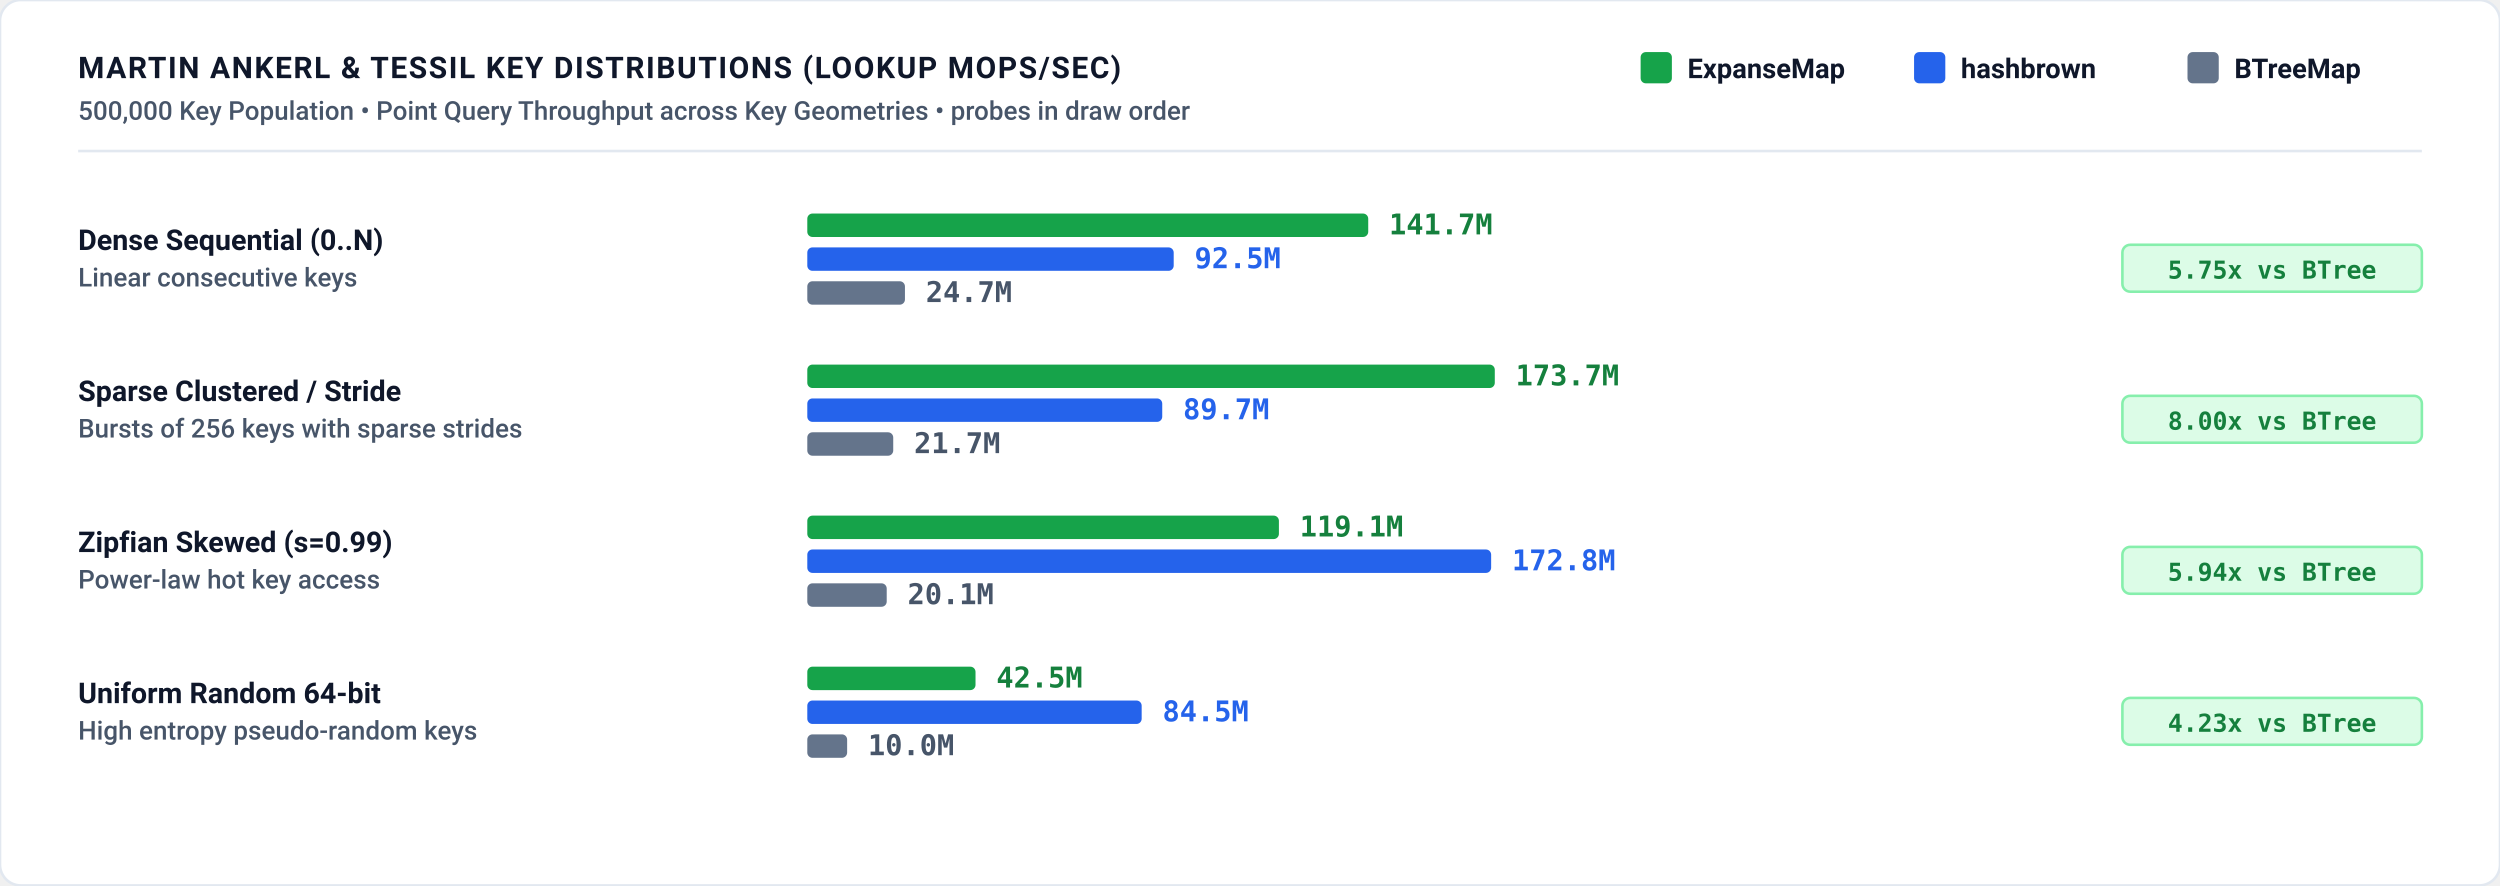
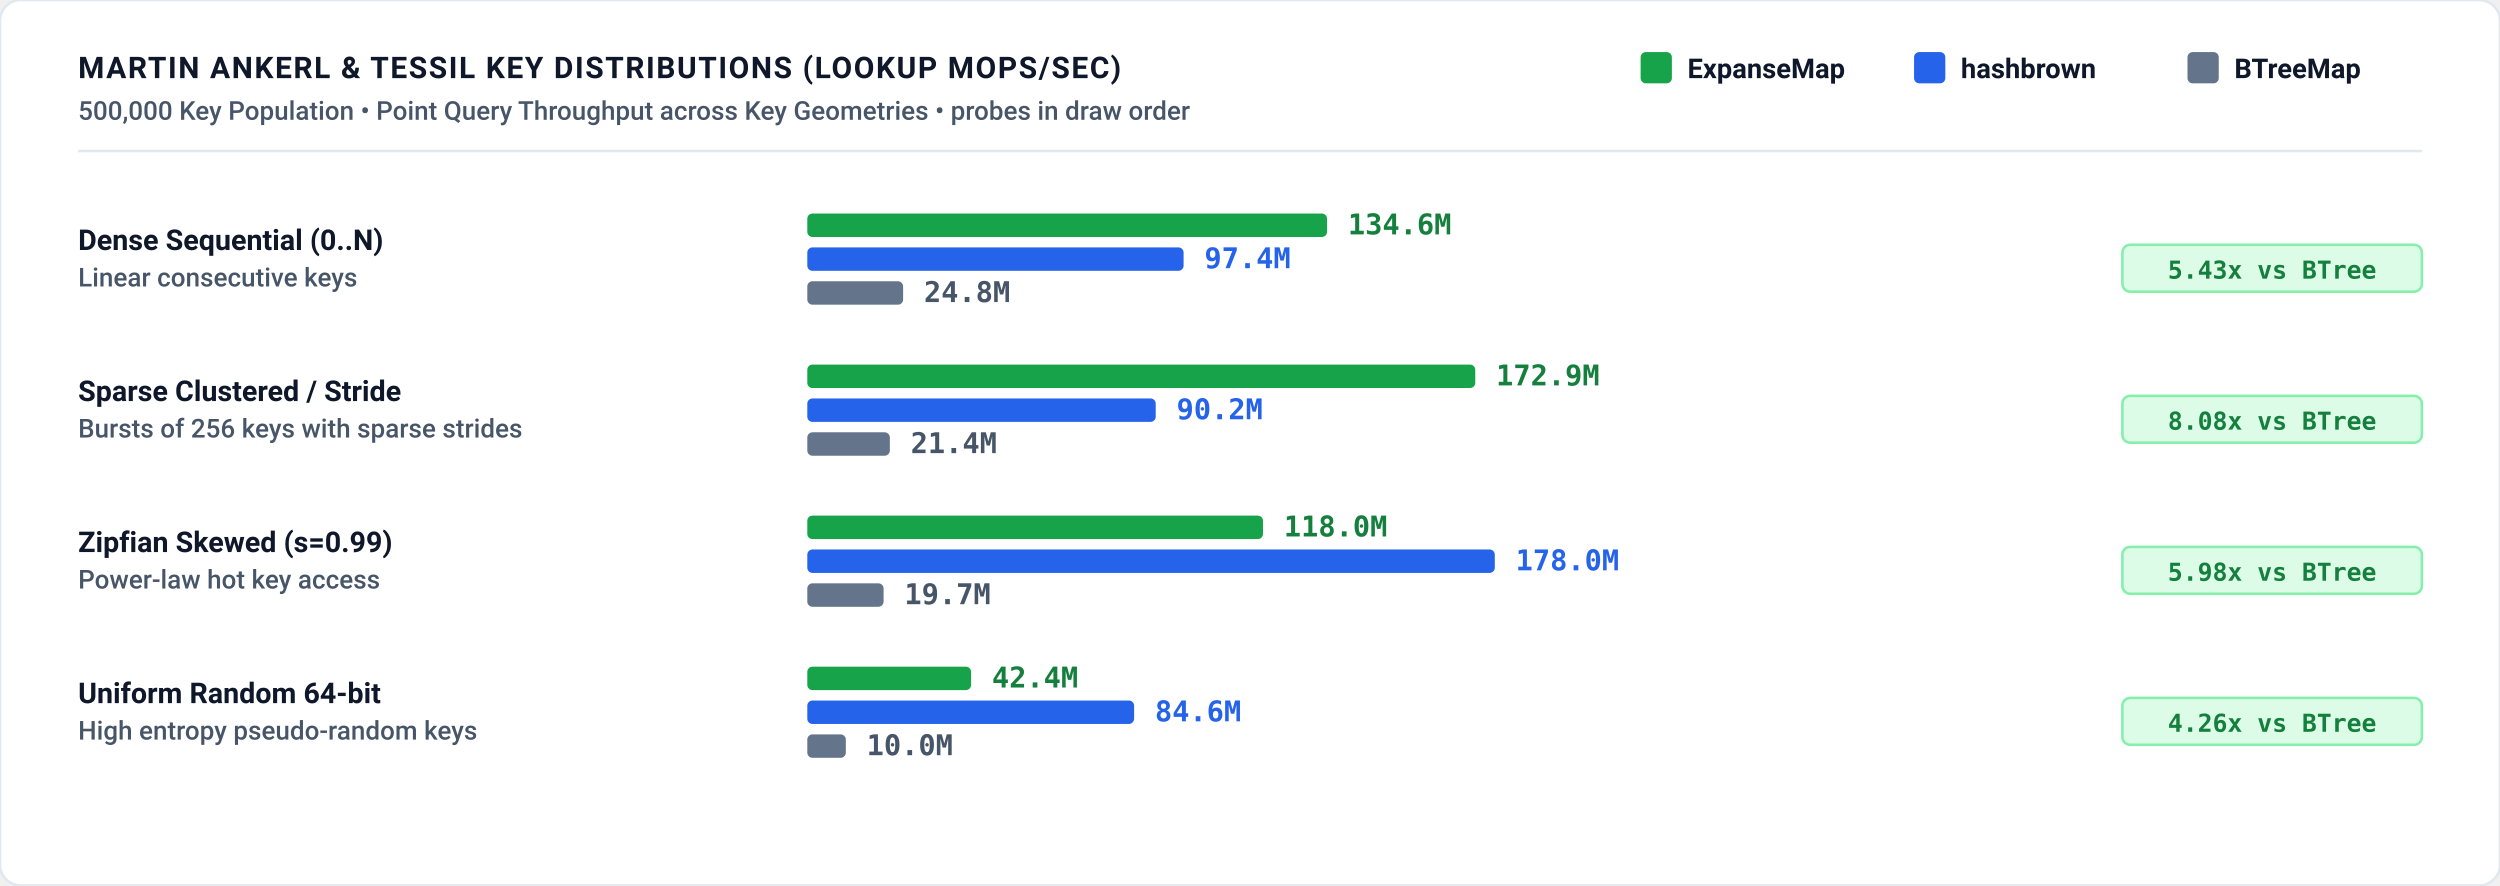
<svg xmlns="http://www.w3.org/2000/svg" role="img" viewBox="0 0 960 340" width="100%" height="100%">
  <defs>
    <style>
      /* Light theme (default) */
      .bg { fill: #ffffff; }
      .border { stroke: #e2e8f0; stroke-width: 1px; fill: none; }
      .grid { stroke: #f1f5f9; stroke-width: 1px; stroke-dasharray: 2,3; }
      .axis { stroke: #cbd5e1; stroke-width: 1.5px; }
      .divider { stroke: #e2e8f0; stroke-width: 1px; }
      
      .t-title { font-family: -apple-system, BlinkMacSystemFont, "Segoe UI", Roboto, Helvetica, Arial, sans-serif; font-size: 11.5px; font-weight: 700; letter-spacing: 0.6px; fill: #0f172a; text-transform: uppercase; }
      .t-sub { font-family: -apple-system, BlinkMacSystemFont, "Segoe UI", Roboto, Helvetica, Arial, sans-serif; font-size: 10px; font-weight: 500; fill: #475569; }
      .t-unit { font-family: ui-monospace, SFMono-Regular, Menlo, Monaco, Consolas, monospace; font-size: 10px; font-weight: 600; fill: #475569; }
      .t-axis-label { font-family: ui-monospace, SFMono-Regular, Menlo, Monaco, Consolas, monospace; font-size: 9.5px; font-weight: 500; fill: #64748b; }
      .t-bar-label { font-family: -apple-system, BlinkMacSystemFont, "Segoe UI", Roboto, Helvetica, Arial, sans-serif; font-size: 11px; font-weight: 700; fill: #0f172a; }
      .t-legend { font-family: -apple-system, BlinkMacSystemFont, "Segoe UI", Roboto, Helvetica, Arial, sans-serif; font-size: 10.5px; font-weight: 600; fill: #0f172a; }
      
      .t-val-accent { font-family: ui-monospace, SFMono-Regular, Menlo, Monaco, Consolas, monospace; font-size: 11px; font-weight: 700; fill: #15803d; }
      .t-val-blue { font-family: ui-monospace, SFMono-Regular, Menlo, Monaco, Consolas, monospace; font-size: 11px; font-weight: 600; fill: #2563eb; }
      .t-val-muted { font-family: ui-monospace, SFMono-Regular, Menlo, Monaco, Consolas, monospace; font-size: 11px; font-weight: 600; fill: #475569; }
      .t-val-warn { font-family: ui-monospace, SFMono-Regular, Menlo, Monaco, Consolas, monospace; font-size: 10px; font-weight: 700; fill: #b91c1c; }

      .t-win { fill: #15803d; font-weight: 600; }
      .t-note { font-family: -apple-system, BlinkMacSystemFont, "Segoe UI", Roboto, Helvetica, Arial, sans-serif; font-size: 9.5px; font-weight: 500; fill: #64748b; }

      .b-expanse { fill: #16a34a; }
      .b-hashbrown { fill: #2563eb; }
      .b-btree { fill: #64748b; }
      .b-disqualified { fill: #ef4444; stroke: #b91c1c; stroke-width: 1px; stroke-dasharray: 2,2; fill-opacity: 0.15; }

      .badge-win { fill: #dcfce7; stroke: #86efac; stroke-width: 1px; rx: 3px; }
      .badge-win-text { font-family: ui-monospace, SFMono-Regular, Menlo, Monaco, Consolas, monospace; font-size: 9.5px; font-weight: 700; fill: #15803d; text-anchor: middle; }

      .badge-loss { fill: #fef3c7; stroke: #fcd34d; stroke-width: 1px; rx: 3px; }
      .badge-loss-text { font-family: ui-monospace, SFMono-Regular, Menlo, Monaco, Consolas, monospace; font-size: 9.5px; font-weight: 700; fill: #b45309; text-anchor: middle; }

      .badge-disq { fill: #fee2e2; stroke: #fca5a5; stroke-width: 1px; rx: 3px; }
      .badge-disq-text { font-family: ui-monospace, SFMono-Regular, Menlo, Monaco, Consolas, monospace; font-size: 9.5px; font-weight: 700; fill: #991b1b; text-anchor: middle; }

      /* Dark theme overrides */
      @media (prefers-color-scheme: dark) {
        .bg { fill: #0d1117; }
        .border { stroke: #30363d; }
        .grid { stroke: #21262d; }
        .axis { stroke: #484f58; }
        .divider { stroke: #21262d; }
        .t-title { fill: #f0f6fc; }
        .t-sub { fill: #94a3b8; }
        .t-unit { fill: #94a3b8; }
        .t-axis-label { fill: #94a3b8; }
        .t-bar-label { fill: #f8fafc; }
        .t-legend { fill: #f8fafc; }
        .t-val-accent { fill: #4ade80; }
        .t-val-blue { fill: #38bdf8; }
        .t-val-muted { fill: #cbd5e1; }
        .t-val-warn { fill: #f87171; }
        .t-win { fill: #4ade80; }
        .t-note { fill: #94a3b8; }
        .b-expanse { fill: #22c55e; }
        .b-hashbrown { fill: #3b82f6; }
        .b-btree { fill: #475569; }
        .b-disqualified { fill: #ef4444; stroke: #f87171; fill-opacity: 0.25; }
        .badge-win { fill: #064e3b; stroke: #059669; }
        .badge-win-text { fill: #6ee7b7; }
        .badge-loss { fill: #451a03; stroke: #d97706; }
        .badge-loss-text { fill: #fcd34d; }
        .badge-disq { fill: #450a0a; stroke: #dc2626; }
        .badge-disq-text { fill: #fca5a5; }
      }

      :root[data-theme="dark"] .bg, [data-theme="dark"] .bg { fill: #0d1117; }
      :root[data-theme="dark"] .border, [data-theme="dark"] .border { stroke: #30363d; }
      :root[data-theme="dark"] .grid, [data-theme="dark"] .grid { stroke: #21262d; }
      :root[data-theme="dark"] .axis, [data-theme="dark"] .axis { stroke: #484f58; }
      :root[data-theme="dark"] .divider, [data-theme="dark"] .divider { stroke: #21262d; }
      :root[data-theme="dark"] .t-title, [data-theme="dark"] .t-title { fill: #f0f6fc; }
      :root[data-theme="dark"] .t-sub, [data-theme="dark"] .t-sub { fill: #94a3b8; }
      :root[data-theme="dark"] .t-unit, [data-theme="dark"] .t-unit { fill: #94a3b8; }
      :root[data-theme="dark"] .t-axis-label, [data-theme="dark"] .t-axis-label { fill: #94a3b8; }
      :root[data-theme="dark"] .t-bar-label, [data-theme="dark"] .t-bar-label { fill: #f8fafc; }
      :root[data-theme="dark"] .t-legend, [data-theme="dark"] .t-legend { fill: #f8fafc; }
      :root[data-theme="dark"] .t-val-accent, [data-theme="dark"] .t-val-accent { fill: #4ade80; }
      :root[data-theme="dark"] .t-val-blue, [data-theme="dark"] .t-val-blue { fill: #38bdf8; }
      :root[data-theme="dark"] .t-val-muted, [data-theme="dark"] .t-val-muted { fill: #cbd5e1; }
      :root[data-theme="dark"] .t-val-warn, [data-theme="dark"] .t-val-warn { fill: #f87171; }
      :root[data-theme="dark"] .t-win, [data-theme="dark"] .t-win { fill: #4ade80; }
      :root[data-theme="dark"] .t-note, [data-theme="dark"] .t-note { fill: #94a3b8; }
      :root[data-theme="dark"] .b-expanse, [data-theme="dark"] .b-expanse { fill: #22c55e; }
      :root[data-theme="dark"] .b-hashbrown, [data-theme="dark"] .b-hashbrown { fill: #3b82f6; }
      :root[data-theme="dark"] .b-btree, [data-theme="dark"] .b-btree { fill: #475569; }
      :root[data-theme="dark"] .b-disqualified, [data-theme="dark"] .b-disqualified { fill: #ef4444; stroke: #f87171; fill-opacity: 0.25; }
      :root[data-theme="dark"] .badge-win, [data-theme="dark"] .badge-win { fill: #064e3b; stroke: #059669; }
      :root[data-theme="dark"] .badge-win-text, [data-theme="dark"] .badge-win-text { fill: #6ee7b7; }
      :root[data-theme="dark"] .badge-loss, [data-theme="dark"] .badge-loss { fill: #451a03; stroke: #d97706; }
      :root[data-theme="dark"] .badge-loss-text, [data-theme="dark"] .badge-loss-text { fill: #fcd34d; }
      :root[data-theme="dark"] .badge-disq, [data-theme="dark"] .badge-disq { fill: #450a0a; stroke: #dc2626; }
      :root[data-theme="dark"] .badge-disq-text, [data-theme="dark"] .badge-disq-text { fill: #fca5a5; }
    </style>
  </defs>
  <rect width="100%" height="100%" class="bg" rx="8" />
  <rect width="100%" height="100%" class="border" rx="8" />
  <text x="30" y="30" class="t-title">MARTIN ANKERL &amp; TESSIL KEY DISTRIBUTIONS (LOOKUP MOPS/SEC)</text>
  <text x="30" y="46" class="t-sub">500,000 Key Population • Point Query Throughput across Key Geometries • probes in draw order</text>
  <g transform="translate(630, 20)">
    <rect x="0" y="0" width="12" height="12" rx="2" class="b-expanse" />
    <text x="18" y="10" class="t-legend">ExpanseMap</text>
    <rect x="105" y="0" width="12" height="12" rx="2" class="b-hashbrown" />
    <text x="123" y="10" class="t-legend">hashbrown</text>
    <rect x="210" y="0" width="12" height="12" rx="2" class="b-btree" />
    <text x="228" y="10" class="t-legend">BTreeMap</text>
  </g>
  <line x1="30" y1="58" x2="930" y2="58" class="divider" />
  <text x="30" y="96" class="t-bar-label">Dense Sequential (0..N)</text>
  <text x="30" y="110" class="t-sub">Linear consecutive keys</text>
-   <rect x="310" y="82" width="215.4" height="9" rx="2" class="b-expanse" />
-   <text x="533.4" y="90" class="t-val-accent" text-anchor="start">141.7M</text>
-   <rect x="310" y="95" width="140.7" height="9" rx="2" class="b-hashbrown" />
-   <text x="458.7" y="103" class="t-val-blue" text-anchor="start">92.5M</text>
-   <rect x="310" y="108" width="37.5" height="9" rx="2" class="b-btree" />
-   <text x="355.5" y="116" class="t-val-muted" text-anchor="start">24.7M</text>
+   <rect x="310" y="82" width="199.6" height="9" rx="2" class="b-expanse" />
+   <text x="517.6" y="90" class="t-val-accent" text-anchor="start">134.6M</text>
+   <rect x="310" y="95" width="144.5" height="9" rx="2" class="b-hashbrown" />
+   <text x="462.5" y="103" class="t-val-blue" text-anchor="start">97.4M</text>
+   <rect x="310" y="108" width="36.8" height="9" rx="2" class="b-btree" />
+   <text x="354.8" y="116" class="t-val-muted" text-anchor="start">24.8M</text>
  <rect x="815" y="94" width="115" height="18" class="badge-win" />
-   <text x="872.5" y="107" class="badge-win-text">5.75x vs BTree</text>
+   <text x="872.5" y="107" class="badge-win-text">5.43x vs BTree</text>
  <text x="30" y="154" class="t-bar-label">Sparse Clustered / Stride</text>
  <text x="30" y="168" class="t-sub">Bursts of 256 keys with sparse strides</text>
-   <rect x="310" y="140" width="264.0" height="9" rx="2" class="b-expanse" />
-   <text x="582.0" y="148" class="t-val-accent" text-anchor="start">173.7M</text>
-   <rect x="310" y="153" width="136.3" height="9" rx="2" class="b-hashbrown" />
-   <text x="454.3" y="161" class="t-val-blue" text-anchor="start">89.7M</text>
-   <rect x="310" y="166" width="33.0" height="9" rx="2" class="b-btree" />
-   <text x="351.0" y="174" class="t-val-muted" text-anchor="start">21.7M</text>
+   <rect x="310" y="140" width="256.5" height="9" rx="2" class="b-expanse" />
+   <text x="574.5" y="148" class="t-val-accent" text-anchor="start">172.9M</text>
+   <rect x="310" y="153" width="133.8" height="9" rx="2" class="b-hashbrown" />
+   <text x="451.8" y="161" class="t-val-blue" text-anchor="start">90.2M</text>
+   <rect x="310" y="166" width="31.7" height="9" rx="2" class="b-btree" />
+   <text x="349.7" y="174" class="t-val-muted" text-anchor="start">21.4M</text>
  <rect x="815" y="152" width="115" height="18" class="badge-win" />
-   <text x="872.5" y="165" class="badge-win-text">8.00x vs BTree</text>
+   <text x="872.5" y="165" class="badge-win-text">8.08x vs BTree</text>
  <text x="30" y="212" class="t-bar-label">Zipfian Skewed (s=0.99)</text>
  <text x="30" y="226" class="t-sub">Power-law hot key access</text>
-   <rect x="310" y="198" width="181.1" height="9" rx="2" class="b-expanse" />
-   <text x="499.1" y="206" class="t-val-accent" text-anchor="start">119.1M</text>
-   <rect x="310" y="211" width="262.6" height="9" rx="2" class="b-hashbrown" />
-   <text x="580.6" y="219" class="t-val-blue" text-anchor="start">172.8M</text>
-   <rect x="310" y="224" width="30.5" height="9" rx="2" class="b-btree" />
-   <text x="348.5" y="232" class="t-val-muted" text-anchor="start">20.1M</text>
+   <rect x="310" y="198" width="175.0" height="9" rx="2" class="b-expanse" />
+   <text x="493.0" y="206" class="t-val-accent" text-anchor="start">118.0M</text>
+   <rect x="310" y="211" width="264.0" height="9" rx="2" class="b-hashbrown" />
+   <text x="582.0" y="219" class="t-val-blue" text-anchor="start">178.0M</text>
+   <rect x="310" y="224" width="29.3" height="9" rx="2" class="b-btree" />
+   <text x="347.3" y="232" class="t-val-muted" text-anchor="start">19.7M</text>
  <rect x="815" y="210" width="115" height="18" class="badge-win" />
-   <text x="872.5" y="223" class="badge-win-text">5.94x vs BTree</text>
+   <text x="872.5" y="223" class="badge-win-text">5.98x vs BTree</text>
  <text x="30" y="270" class="t-bar-label">Uniform Random 64-bit</text>
  <text x="30" y="284" class="t-sub">High entropy pseudo-random keys</text>
-   <rect x="310" y="256" width="64.6" height="9" rx="2" class="b-expanse" />
-   <text x="382.6" y="264" class="t-val-accent" text-anchor="start">42.5M</text>
-   <rect x="310" y="269" width="128.4" height="9" rx="2" class="b-hashbrown" />
-   <text x="446.4" y="277" class="t-val-blue" text-anchor="start">84.5M</text>
-   <rect x="310" y="282" width="15.3" height="9" rx="2" class="b-btree" />
-   <text x="333.3" y="290" class="t-val-muted" text-anchor="start">10.0M</text>
+   <rect x="310" y="256" width="62.9" height="9" rx="2" class="b-expanse" />
+   <text x="380.9" y="264" class="t-val-accent" text-anchor="start">42.4M</text>
+   <rect x="310" y="269" width="125.5" height="9" rx="2" class="b-hashbrown" />
+   <text x="443.5" y="277" class="t-val-blue" text-anchor="start">84.6M</text>
+   <rect x="310" y="282" width="14.8" height="9" rx="2" class="b-btree" />
+   <text x="332.8" y="290" class="t-val-muted" text-anchor="start">10.0M</text>
  <rect x="815" y="268" width="115" height="18" class="badge-win" />
-   <text x="872.5" y="281" class="badge-win-text">4.23x vs BTree</text>
+   <text x="872.5" y="281" class="badge-win-text">4.26x vs BTree</text>
</svg>
